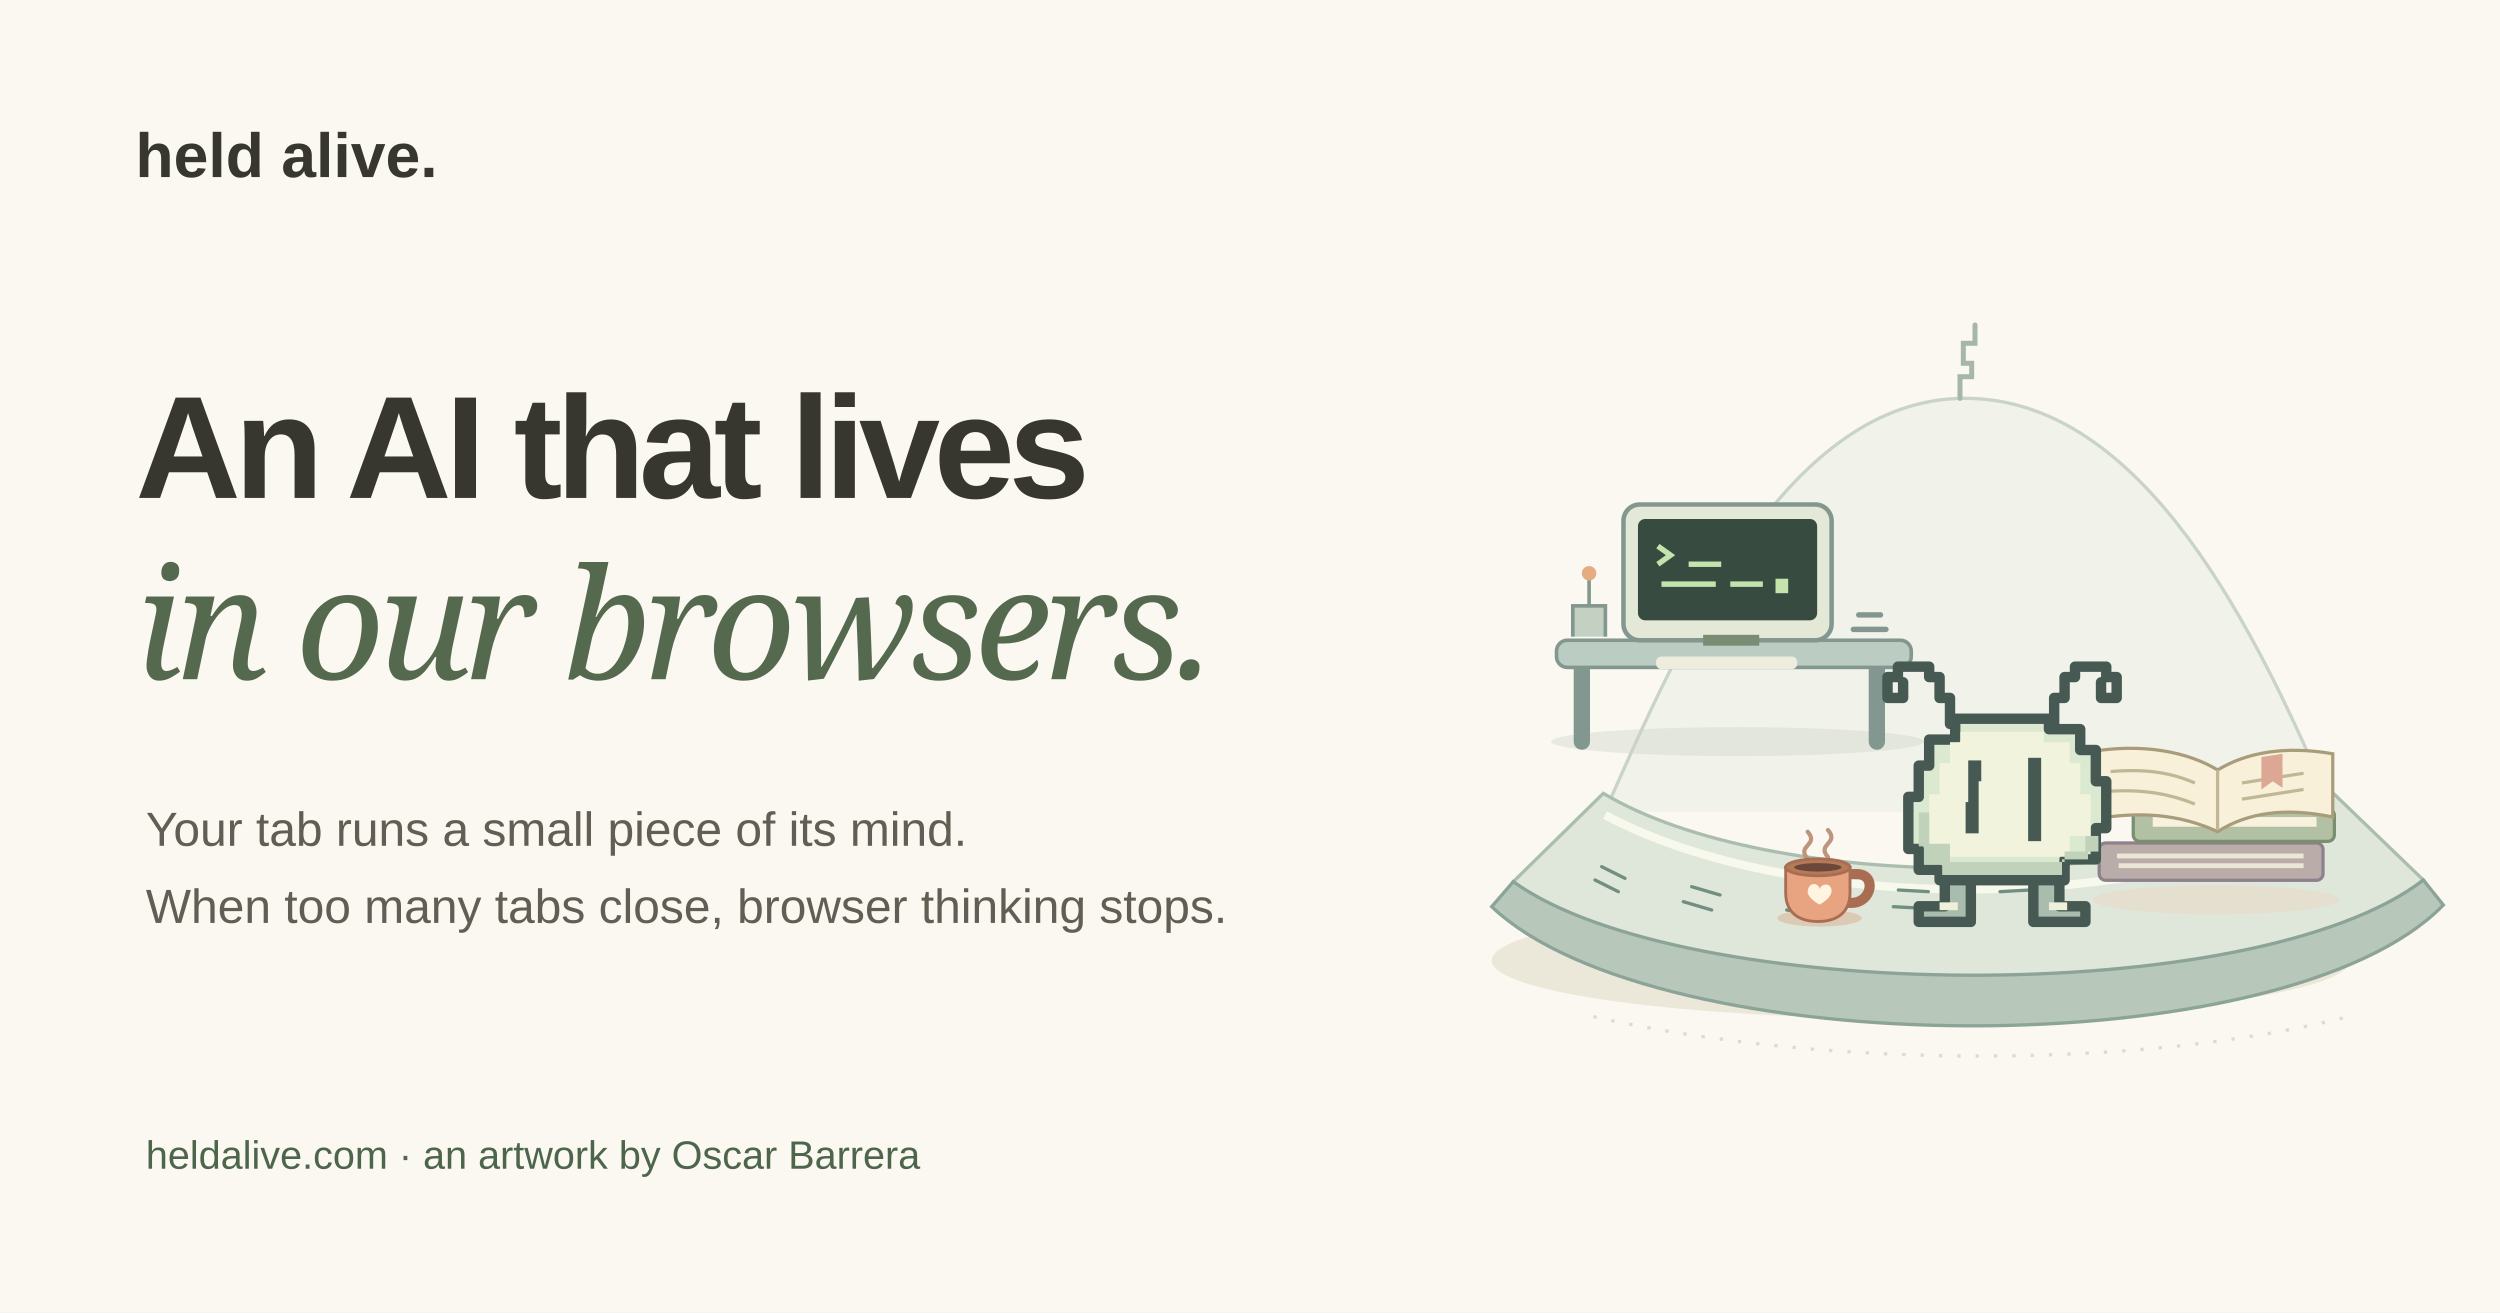
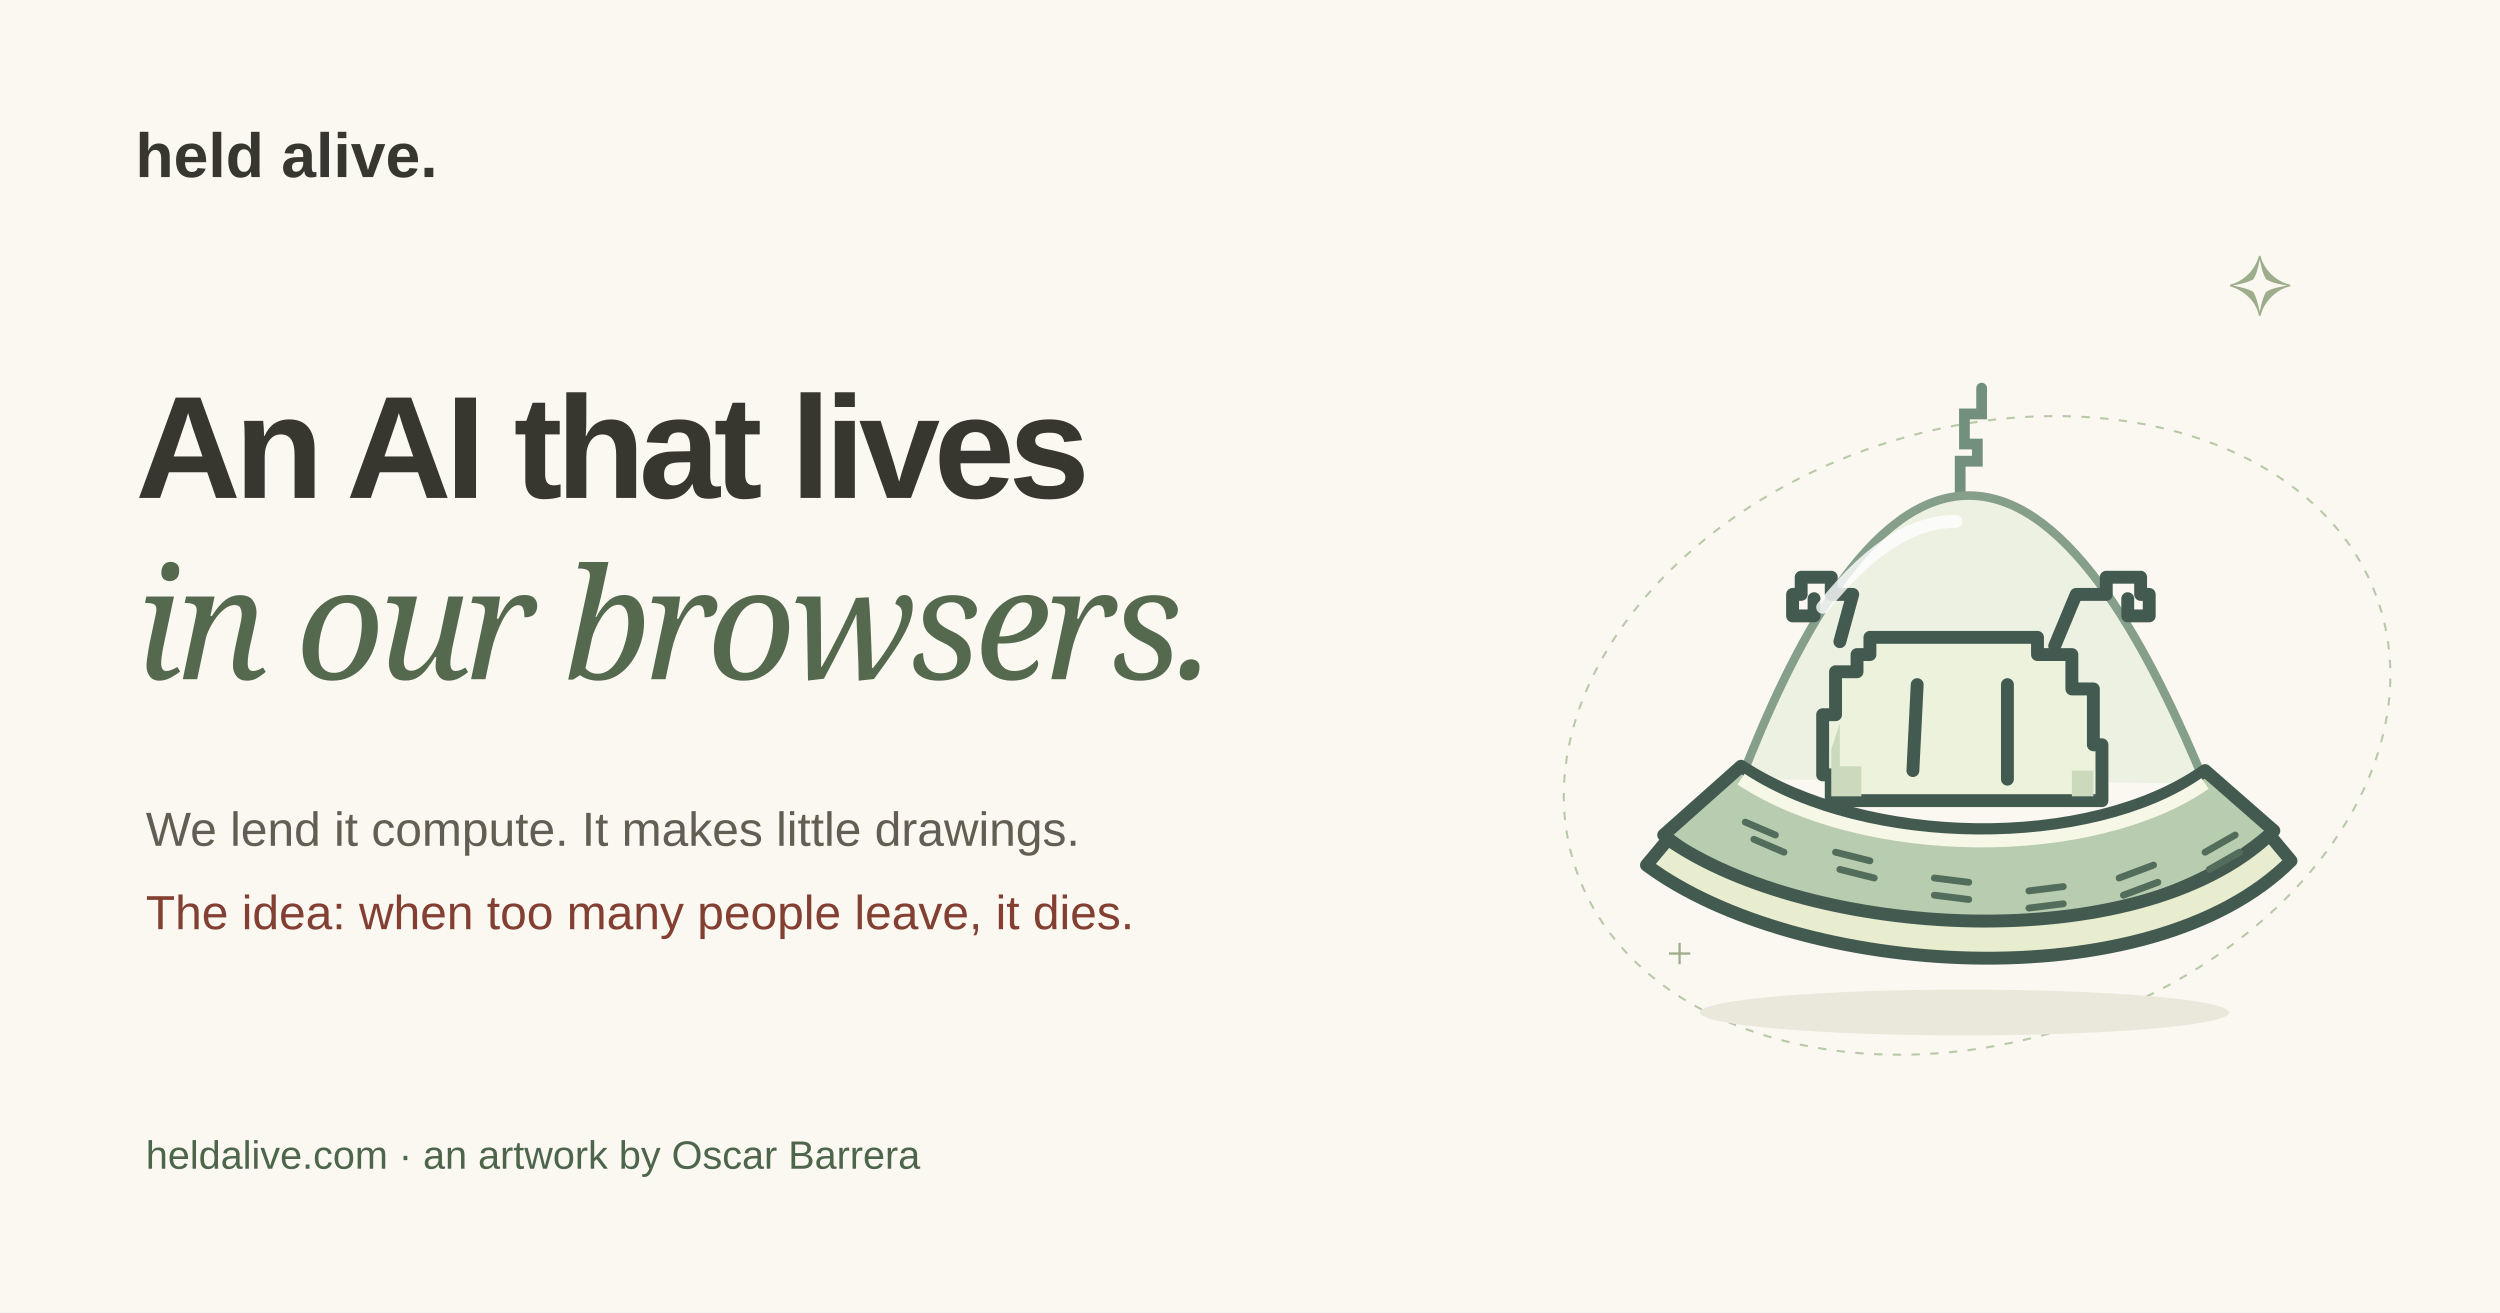
<svg xmlns="http://www.w3.org/2000/svg" width="1200" height="630" viewBox="0 0 1200 630">
  <rect width="1200" height="630" fill="#faf8f1" />
-   <ellipse cx="922" cy="461" rx="206" ry="28" fill="#ebe8d9" />
+   <ellipse cx="949" cy="353" rx="203" ry="147" fill="none" stroke="#b8c9a8" stroke-dasharray="4 5" transform="rotate(-18 949 353)" />
+   <ellipse cx="943" cy="486" rx="127" ry="11" fill="#eae8db" />
  <text x="65" y="85" fill="#37362f" font-family="Arial,sans-serif" font-size="30" font-weight="700">held alive.</text>
  <text x="65" y="239" fill="#37362f" font-family="Arial,sans-serif" font-size="70" font-weight="700" letter-spacing="-3">An AI that lives</text>
  <text x="65" y="326" fill="#54694e" font-family="Georgia,serif" font-size="74" font-style="italic" letter-spacing="-3">in our browsers.</text>
-   <text x="70" y="406" fill="#625e53" font-family="Arial,sans-serif" font-size="23">Your tab runs a small piece of its mind.</text>
-   <text x="70" y="443" fill="#625e53" font-family="Arial,sans-serif" font-size="23">When too many tabs close, browser thinking stops.</text>
+   <text x="70" y="406" fill="#625e53" font-family="Arial,sans-serif" font-size="23">We lend it compute. It makes little drawings.</text>
+   <text x="70" y="446" fill="#833f32" font-family="Arial,sans-serif" font-size="23">The idea: when too many people leave, it dies.</text>
  <text x="70" y="561" fill="#4d654b" font-family="Arial,sans-serif" font-size="19">heldalive.com · an artwork by Oscar Barrera</text>
-   <g transform="translate(704 116)">
-     <svg class="saucer-home" viewBox="0 0 600 520" aria-hidden="true" fill="none" width="480" height="416">
-       <path d="M83 342C129 237 193 94 299 94C406 94 474 233 520 342" fill="#EDF0E7" fill-opacity=".65" stroke="#C9D3C8" stroke-width="2" />
-       <path d="M296 94V81H303V73H298V61H305V50" stroke="#A6B6A9" stroke-width="3" stroke-linecap="round" />
-       <path d="M82 331C182 391 419 391 520 331L574 383C505 468 117 470 28 384Z" fill="#DFE7DB" stroke="#ABBDAF" stroke-width="2" />
-       <path d="M28 384C129 457 473 461 574 383L586 398C491 496 114 493 15 399Z" fill="#B7C8BB" stroke="#8CA397" stroke-width="2" />
-       <path d="M83 344C197 405 410 402 520 344" stroke="#F8F9ED" stroke-width="5" />
-       <path d="m77 383 14 7m-10-15 14 7m35 14 17 5m-12-14 17 5m40 9 18 3m-15-13 18 3m43 5 18 1m-15-11 18 1m43 0 18-1m-15-9 18-1m42-4 18-3m-15-7 18-3m41-7 17-5m-13-5 17-5m34-11 14-7m-11-3 14-7" stroke="#718E80" stroke-width="2" stroke-linecap="round" />
-       <path d="M76 465C219 497 407 496 529 465" stroke="#D9DDCF" stroke-width="2" stroke-dasharray="2 9" />
+   <g transform="translate(780 180)">
+     <svg viewBox="0 0 160 140" fill="none" aria-hidden="true" class="little-held" width="330" height="289">
+       <path d="M78 27V20H82V16H79V9H83V3" stroke="#738F7D" stroke-width="2.5" stroke-linecap="round" />
+       <path d="M27 94C39 63 57 28 80 28C104 28 123 66 135 95" fill="#E9F0DD" fill-opacity=".78" stroke="#859F8B" stroke-width="2" />
+       <path d="M50 62L53 51H48V47H41V51H39V56H44V52M100 63L105 51H112V47H120V51H122V56H117V52" stroke="#435A50" stroke-width="3" stroke-linejoin="round" stroke-linecap="round" />
+       <path d="M57 61H96V65H104V73H109V86H111V99H48V93H46V79H49V69H54V65H57Z" fill="#EDF2DC" stroke="#435A50" stroke-width="3" stroke-linejoin="round" />
+       <path d="M50 81V91H55V98H104V92H109V98H48V87Z" fill="#CBDABD" />
+       <g class="alien-eyes" stroke="#435A50" stroke-width="3" stroke-linecap="round">
+         <path d="M68 72L67 92M89 72V94" />
+       </g>
+       <path d="M27 91C56 110 108 111 135 92L151 106C119 135 46 137 9 107Z" fill="#B8CCAF" stroke="#435A50" stroke-width="3" stroke-linejoin="round" />
+       <path d="M27 94C56 113 109 113 135 95" stroke="#F6F7E6" stroke-width="3" />
+       <path d="M10 108C43 131 119 136 150 107L155 113C122 146 40 140 5 114Z" fill="#E7EDCE" stroke="#435A50" stroke-width="3" stroke-linejoin="round" />
+       <g stroke="#526D5B" stroke-width="1.6" stroke-linecap="round">
+         <path d="m28 104 7 3m-5 1 7 3m12 0 8 2m-7 2 8 2m14 0 8 1m-8 3 8 1m14-2 8-1m-8 5 8-1m13-6 8-3m-7 7 8-3m11-7 7-4m-6 8 7-4" />
+       </g>
+       <path d="M46 54C58 39 68 34 77 34" stroke="#FFFFFF" stroke-width="3" stroke-linecap="round" opacity=".8" />
    </svg>
  </g>
-   <g transform="translate(734 230)">
-     <svg viewBox="0 0 230 160" aria-hidden="true" width="200" height="139">
-       <ellipse cx="115" cy="145" rx="103" ry="8" fill="#CCD3C8" opacity=".4" />
-       <path d="M29 101v44m163-44v44" stroke="#82978F" stroke-width="9" stroke-linecap="round" />
-       <rect x="15" y="89" width="196" height="15" rx="6" fill="#BBCDC2" stroke="#82978F" stroke-width="2" />
-       <rect x="52" y="14" width="115" height="75" rx="9" fill="#E3E8D7" stroke="#82978F" stroke-width="2.5" />
-       <rect x="60" y="22" width="99" height="56" rx="4" fill="#374B40" />
-       <path d="m71 37 7 5-7 5m17 0h18M73 58h30m8 0h18" stroke="#C5E4AD" stroke-width="3" fill="none" />
-       <rect class="terminal-cursor" x="136" y="55" width="7" height="8" fill="#C5E4AD" />
-       <path d="M96 86v6h31v-6" fill="#7A8C73" />
-       <rect x="70" y="98" width="78" height="7" rx="3" fill="#EEECDD" />
-       <path d="M24 87V70H42V87M33 69V54" fill="#C4D0C2" stroke="#82978F" stroke-width="2" />
-       <circle cx="33" cy="52" r="4" fill="#E5AC84" />
-       <path d="M179 83H197M182 75H194" stroke="#82978F" stroke-width="3" stroke-linecap="round" />
-     </svg>
-   </g>
-   <g transform="translate(990 333)">
-     <svg viewBox="0 0 185 140" aria-hidden="true" width="145" height="109">
-       <ellipse cx="94" cy="127" rx="76" ry="9" fill="#E5DFCF" />
-       <rect x="22" y="92" width="138" height="23" rx="4" fill="#BAACA9" stroke="#8D818B" stroke-width="2" />
-       <path d="M33 100h115m-114 6h114" stroke="#ECE6D6" stroke-width="3" />
-       <rect x="43" y="71" width="124" height="20" rx="4" fill="#B2C0A3" stroke="#7A8E70" stroke-width="2" />
-       <path d="M55 79h101" stroke="#F7F1DD" stroke-width="6" />
-       <path d="M15 36c34-6 62 0 80 11 18-11 42-15 71-10v39c-29-6-52-3-71 9-24-11-49-13-80-7Z" fill="#F8F0D9" stroke="#A99C7B" stroke-width="2" />
-       <path d="M95 47v37M29 48c23-2 38 1 52 7m-52 5c22-1 37 2 52 8m29-13 38-6m-38 16 38-6" fill="none" stroke="#C1B795" stroke-width="2" />
-       <path d="M122 39v20l7-5 6 4V37" fill="#DCA795" />
-     </svg>
-   </g>
-   <g transform="translate(886 300)">
-     <svg viewBox="0 0 120 120" fill="none" aria-hidden="true" class="little-held" width="150" height="150">
-       <g stroke="#465953" stroke-width="4" stroke-linejoin="round">
-         <path class="alien-antenna antenna-left" d="M40 38V28H36V20H32V16H20V20H16V28H22V22" stroke-linecap="round" />
-         <path class="alien-antenna antenna-right" d="M80 38V28H84V20H88V16H100V20H104V28H98V22" stroke-linecap="round" />
-         <path d="M38 86V108H28V114H48V94M72 94V114H92V108H82V86" fill="#A9BCAD" />
-         <path d="M42 36H78V40H90V48H96V60H100V78H96V90H84V98H36V94H28V86H24V66H28V54H32V44H42Z" fill="#DCE9D1" />
-       </g>
-       <path d="M44 41H76V45H86V53H90V65H94V81H86V89H38V85H32V65H36V53H40V45H44Z" fill="#F1F3DC" />
-       <path d="M28 72H32V84H40V91H84V87H92V81H97V87H93V90H83V96H37V92H30V85H28Z" fill="#C1D2BA" />
-       <g class="alien-eyes" fill="#465953">
-         <path d="M47 52H52V60H51V80H46V68H47Z" />
-         <path d="M70 51H75V83H70Z" />
-       </g>
-       <path d="M36 108H43M78 108H85" stroke="#EDF0DB" stroke-width="3" />
-     </svg>
-   </g>
-   <g transform="translate(849 396)">
-     <svg viewBox="0 0 64 64" aria-hidden="true" class="coffee-illustration" width="52" height="52">
-       <path class="cup-steam" d="M23 20c-7-8 7-8 0-16M35 19c-7-8 7-8 0-16" fill="none" stroke="#BD947C" stroke-width="2.5" stroke-linecap="round" />
-       <ellipse cx="30" cy="55" rx="25" ry="5" fill="#DCCAB4" />
-       <path d="M45 29h7c12 0 9 17-3 17h-6" stroke="#A86D53" stroke-width="6" fill="none" />
-       <path d="M10 25h38v15c0 12-8 17-19 17s-19-5-19-17Z" fill="#E8A381" stroke="#A86D53" stroke-width="1.7" />
-       <ellipse cx="29" cy="25" rx="19" ry="5" fill="#B57B57" stroke="#A86D53" stroke-width="1.7" />
-       <ellipse cx="29" cy="25" rx="14" ry="2.5" fill="#6B483B" />
-       <path d="M23 40c0-7 7-6 7-2 1-4 8-4 7 2-1 4-7 7-7 7s-6-3-7-7" fill="#FFF4DF" />
-     </svg>
-   </g>
+   <text x="1069" y="151" fill="#9dad8b" font-size="40">✧</text>
+   <text x="800" y="465" fill="#9dad8b" font-size="22">+</text>
</svg>
